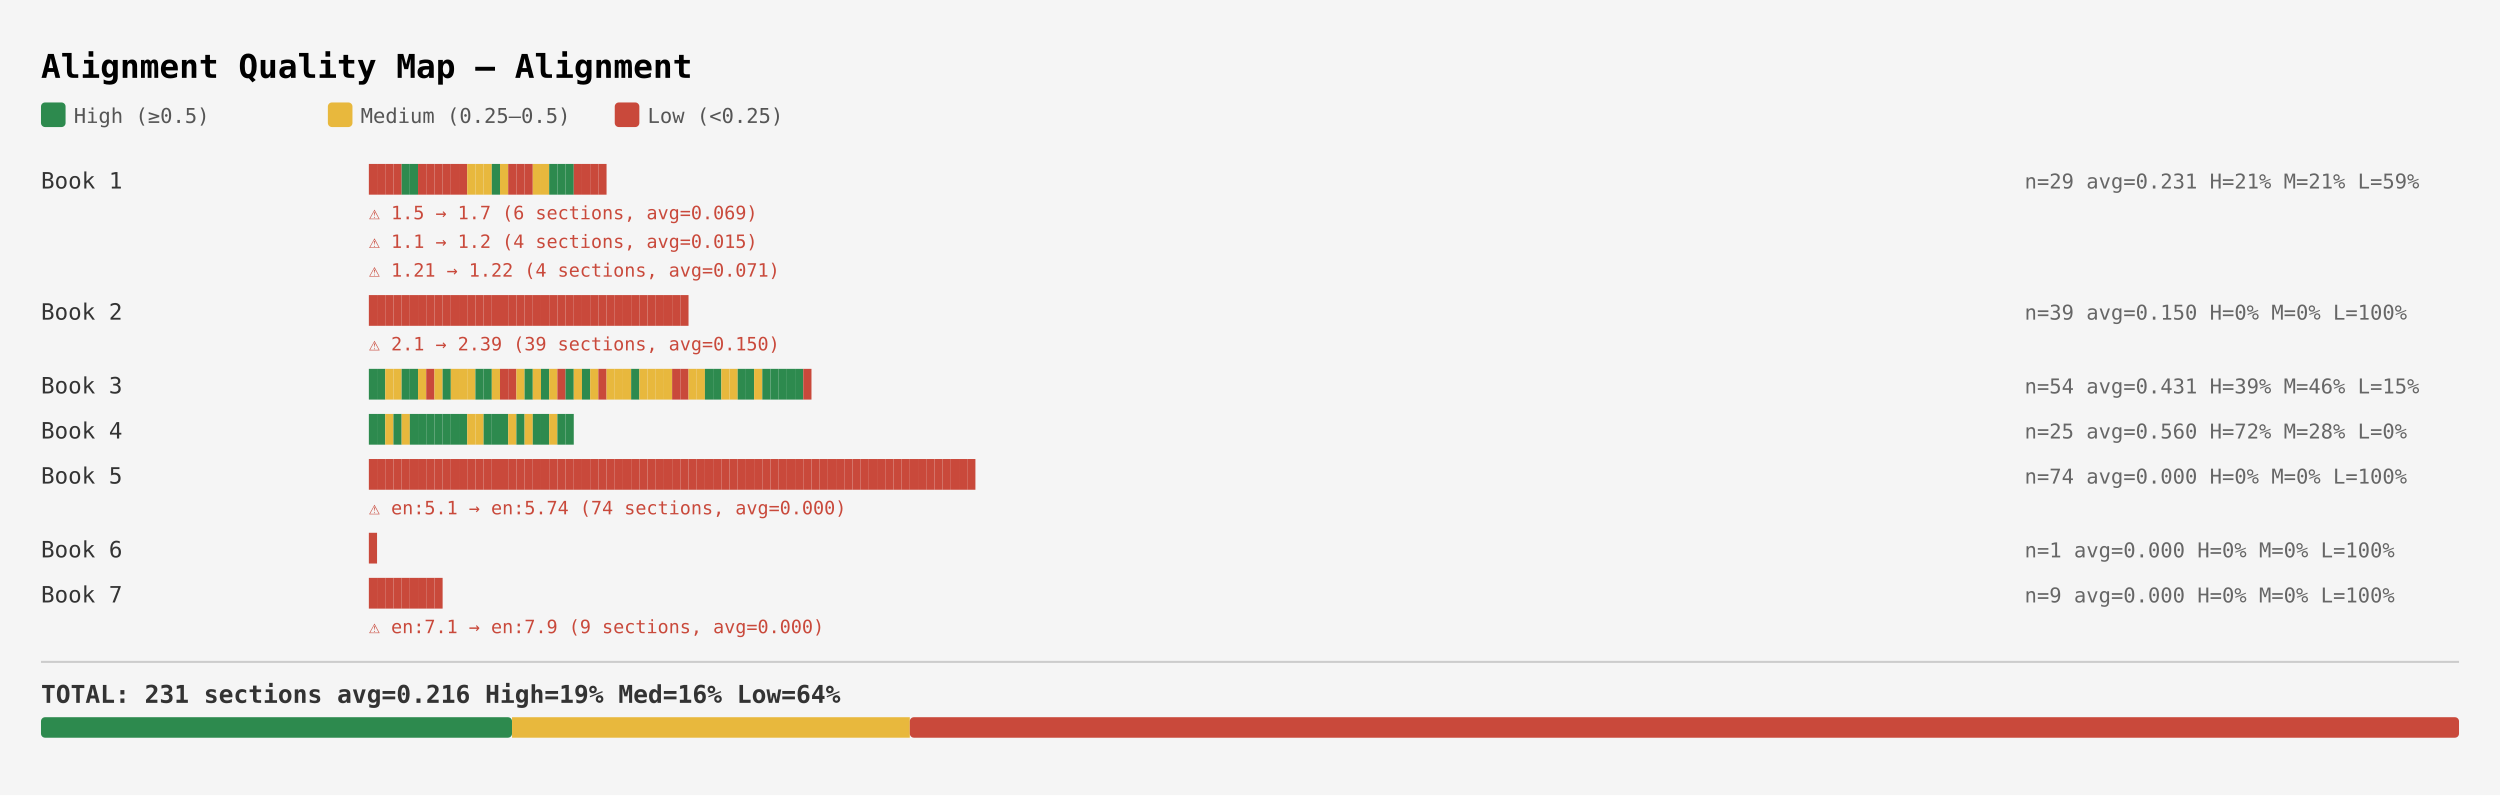
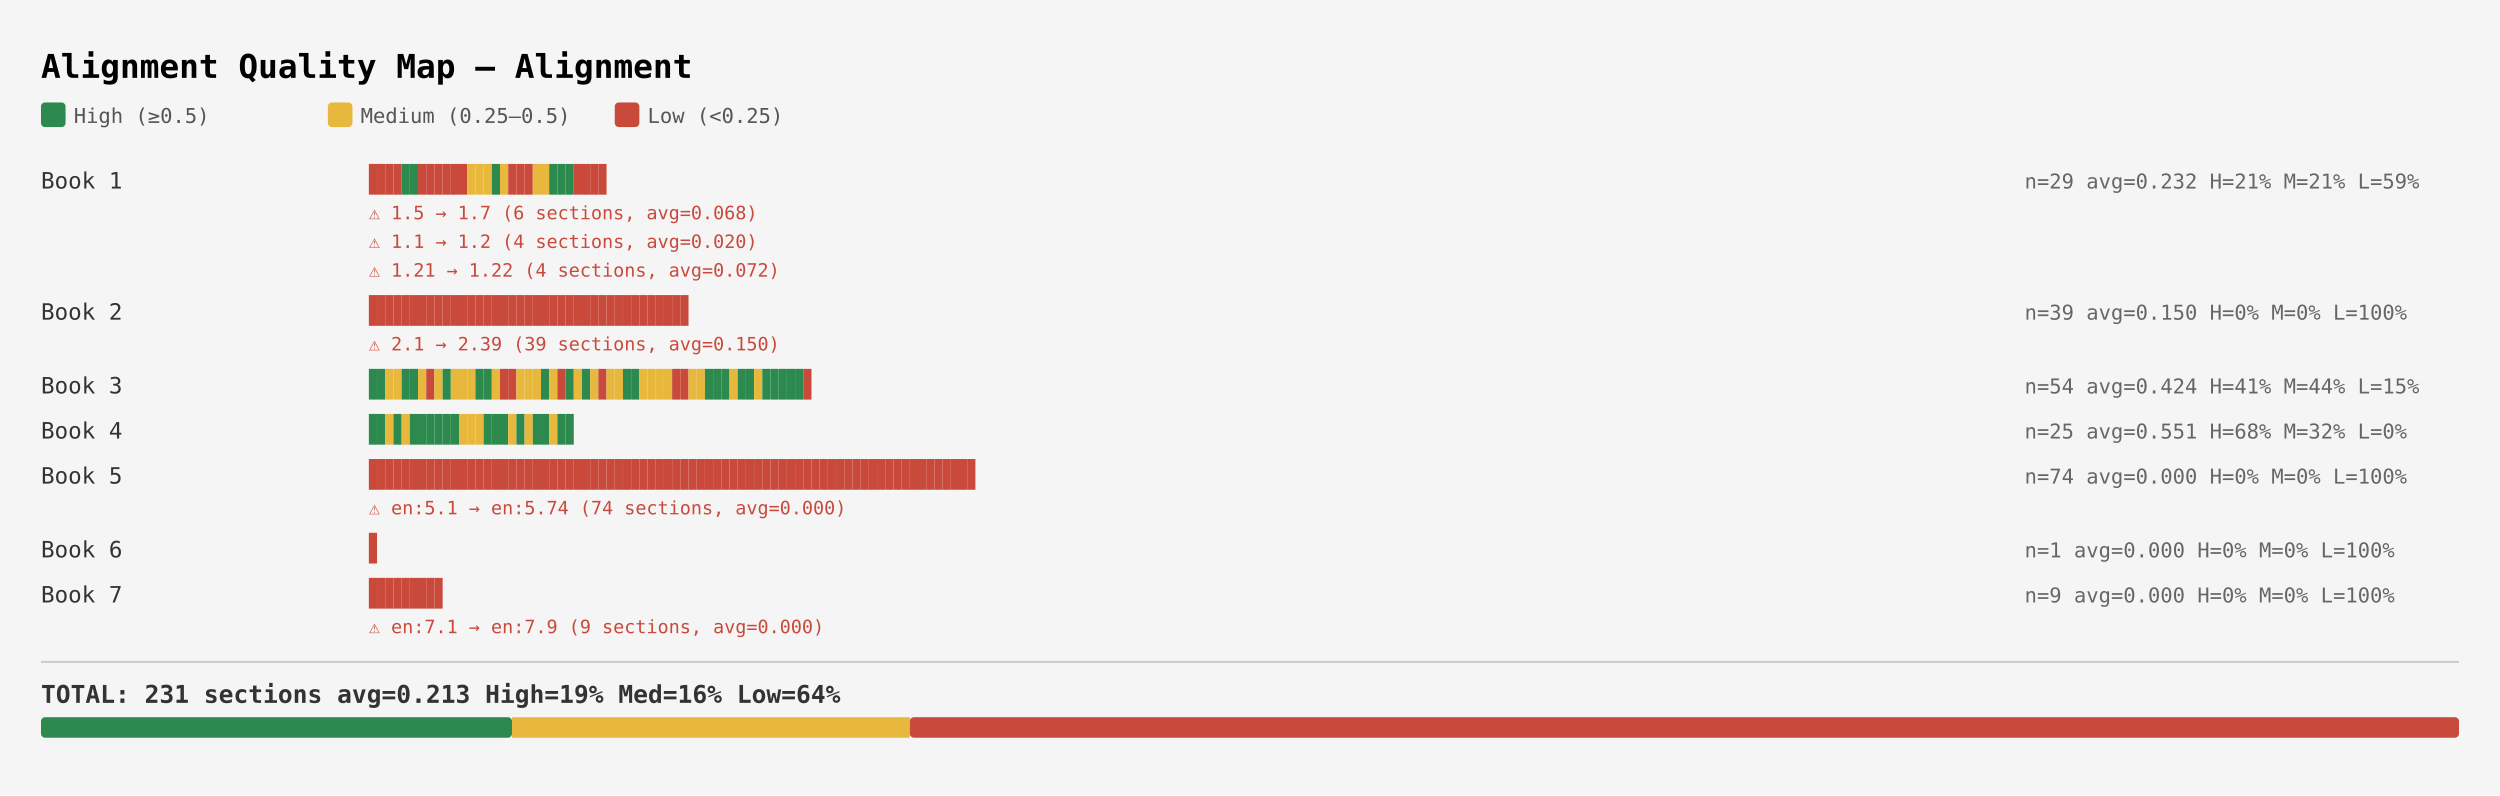
<svg xmlns="http://www.w3.org/2000/svg" width="1220" height="388" viewBox="0 0 1220 388">
  <rect width="1220" height="388" fill="#f5f5f5" />
  <style>
  text { font-family: "SF Mono", "Menlo", "Monaco", monospace; }
  .title { font-size: 16px; font-weight: bold; }
  .subtitle { font-size: 11px; fill: #888; }
  .label { font-size: 11px; fill: #333; }
  .stats { font-size: 10px; fill: #666; }
  .warn { font-size: 9px; fill: #c9493b; }
  .total { font-size: 12px; font-weight: bold; fill: #333; }
  .legend-text { font-size: 10px; fill: #555; }
</style>
  <text x="20" y="38" class="title">Alignment Quality Map — Alignment</text>
  <rect x="20" y="50" width="12" height="12" fill="#2d8a4e" rx="2" />
  <text x="36" y="60" class="legend-text">High (≥0.5)</text>
  <rect x="160" y="50" width="12" height="12" fill="#e8b83d" rx="2" />
  <text x="176" y="60" class="legend-text">Medium (0.25–0.5)</text>
  <rect x="300" y="50" width="12" height="12" fill="#c9493b" rx="2" />
  <text x="316" y="60" class="legend-text">Low (&lt;0.25)</text>
  <text x="20" y="92" class="label">Book 1</text>
-   <text x="988" y="92" class="stats">n=29  avg=0.231  H=21%  M=21%  L=59%</text>
+   <text x="988" y="92" class="stats">n=29  avg=0.232  H=21%  M=21%  L=59%</text>
  <a href="tlg0640.tlg001.perseus-eng80.html#s1-1">
    <rect x="180" y="80" width="4" height="15" fill="#c9493b" />
  </a>
  <a href="tlg0640.tlg001.perseus-eng80.html#s1-2">
    <rect x="184" y="80" width="4" height="15" fill="#c9493b" />
  </a>
  <a href="tlg0640.tlg001.perseus-eng80.html#s1-1">
    <rect x="188" y="80" width="4" height="15" fill="#c9493b" />
  </a>
  <a href="tlg0640.tlg001.perseus-eng80.html#s1-2">
    <rect x="192" y="80" width="4" height="15" fill="#c9493b" />
  </a>
  <a href="tlg0640.tlg001.perseus-eng80.html#s1-3">
    <rect x="196" y="80" width="4" height="15" fill="#2d8a4e" />
  </a>
  <a href="tlg0640.tlg001.perseus-eng80.html#s1-4">
    <rect x="200" y="80" width="4" height="15" fill="#2d8a4e" />
  </a>
  <a href="tlg0640.tlg001.perseus-eng80.html#s1-5">
    <rect x="204" y="80" width="4" height="15" fill="#c9493b" />
  </a>
  <a href="tlg0640.tlg001.perseus-eng80.html#s1-5">
    <rect x="208" y="80" width="4" height="15" fill="#c9493b" />
  </a>
  <a href="tlg0640.tlg001.perseus-eng80.html#s1-6">
    <rect x="212" y="80" width="4" height="15" fill="#c9493b" />
  </a>
  <a href="tlg0640.tlg001.perseus-eng80.html#s1-7">
    <rect x="216" y="80" width="4" height="15" fill="#c9493b" />
  </a>
  <a href="tlg0640.tlg001.perseus-eng80.html#s1-6">
    <rect x="220" y="80" width="4" height="15" fill="#c9493b" />
  </a>
  <a href="tlg0640.tlg001.perseus-eng80.html#s1-7">
    <rect x="224" y="80" width="4" height="15" fill="#c9493b" />
  </a>
  <a href="tlg0640.tlg001.perseus-eng80.html#s1-8">
    <rect x="228" y="80" width="4" height="15" fill="#e8b83d" />
  </a>
  <a href="tlg0640.tlg001.perseus-eng80.html#s1-9">
    <rect x="232" y="80" width="4" height="15" fill="#e8b83d" />
  </a>
  <a href="tlg0640.tlg001.perseus-eng80.html#s1-10">
    <rect x="236" y="80" width="4" height="15" fill="#e8b83d" />
  </a>
  <a href="tlg0640.tlg001.perseus-eng80.html#s1-11">
    <rect x="240" y="80" width="4" height="15" fill="#2d8a4e" />
  </a>
  <a href="tlg0640.tlg001.perseus-eng80.html#s1-12">
    <rect x="244" y="80" width="4" height="15" fill="#e8b83d" />
  </a>
  <a href="tlg0640.tlg001.perseus-eng80.html#s1-13">
    <rect x="248" y="80" width="4" height="15" fill="#c9493b" />
  </a>
  <a href="tlg0640.tlg001.perseus-eng80.html#s1-14">
    <rect x="252" y="80" width="4" height="15" fill="#c9493b" />
  </a>
  <a href="tlg0640.tlg001.perseus-eng80.html#s1-15">
    <rect x="256" y="80" width="4" height="15" fill="#c9493b" />
  </a>
  <a href="tlg0640.tlg001.perseus-eng80.html#s1-16">
    <rect x="260" y="80" width="4" height="15" fill="#e8b83d" />
  </a>
  <a href="tlg0640.tlg001.perseus-eng80.html#s1-17">
    <rect x="264" y="80" width="4" height="15" fill="#e8b83d" />
  </a>
  <a href="tlg0640.tlg001.perseus-eng80.html#s1-18">
    <rect x="268" y="80" width="4" height="15" fill="#2d8a4e" />
  </a>
  <a href="tlg0640.tlg001.perseus-eng80.html#s1-19">
    <rect x="272" y="80" width="4" height="15" fill="#2d8a4e" />
  </a>
  <a href="tlg0640.tlg001.perseus-eng80.html#s1-20">
    <rect x="276" y="80" width="4" height="15" fill="#2d8a4e" />
  </a>
  <a href="tlg0640.tlg001.perseus-eng80.html#s1-21">
    <rect x="280" y="80" width="4" height="15" fill="#c9493b" />
  </a>
  <a href="tlg0640.tlg001.perseus-eng80.html#s1-22">
    <rect x="284" y="80" width="4" height="15" fill="#c9493b" />
  </a>
  <a href="tlg0640.tlg001.perseus-eng80.html#s1-21">
    <rect x="288" y="80" width="4" height="15" fill="#c9493b" />
  </a>
  <a href="tlg0640.tlg001.perseus-eng80.html#s1-22">
    <rect x="292" y="80" width="4" height="15" fill="#c9493b" />
  </a>
-   <text x="180" y="107" class="warn">⚠ 1.5 → 1.7  (6 sections, avg=0.069)</text>
-   <text x="180" y="121" class="warn">⚠ 1.1 → 1.2  (4 sections, avg=0.015)</text>
-   <text x="180" y="135" class="warn">⚠ 1.21 → 1.22  (4 sections, avg=0.071)</text>
+   <text x="180" y="107" class="warn">⚠ 1.5 → 1.7  (6 sections, avg=0.068)</text>
+   <text x="180" y="121" class="warn">⚠ 1.1 → 1.2  (4 sections, avg=0.020)</text>
+   <text x="180" y="135" class="warn">⚠ 1.21 → 1.22  (4 sections, avg=0.072)</text>
  <text x="20" y="156" class="label">Book 2</text>
  <text x="988" y="156" class="stats">n=39  avg=0.150  H=0%  M=0%  L=100%</text>
  <a href="tlg0640.tlg001.perseus-eng80.html#s2-1">
    <rect x="180" y="144" width="4" height="15" fill="#c9493b" />
  </a>
  <a href="tlg0640.tlg001.perseus-eng80.html#s2-2">
    <rect x="184" y="144" width="4" height="15" fill="#c9493b" />
  </a>
  <a href="tlg0640.tlg001.perseus-eng80.html#s2-3">
    <rect x="188" y="144" width="4" height="15" fill="#c9493b" />
  </a>
  <a href="tlg0640.tlg001.perseus-eng80.html#s2-4">
    <rect x="192" y="144" width="4" height="15" fill="#c9493b" />
  </a>
  <a href="tlg0640.tlg001.perseus-eng80.html#s2-5">
    <rect x="196" y="144" width="4" height="15" fill="#c9493b" />
  </a>
  <a href="tlg0640.tlg001.perseus-eng80.html#s2-6">
    <rect x="200" y="144" width="4" height="15" fill="#c9493b" />
  </a>
  <a href="tlg0640.tlg001.perseus-eng80.html#s2-7">
    <rect x="204" y="144" width="4" height="15" fill="#c9493b" />
  </a>
  <a href="tlg0640.tlg001.perseus-eng80.html#s2-8">
    <rect x="208" y="144" width="4" height="15" fill="#c9493b" />
  </a>
  <a href="tlg0640.tlg001.perseus-eng80.html#s2-9">
    <rect x="212" y="144" width="4" height="15" fill="#c9493b" />
  </a>
  <a href="tlg0640.tlg001.perseus-eng80.html#s2-10">
    <rect x="216" y="144" width="4" height="15" fill="#c9493b" />
  </a>
  <a href="tlg0640.tlg001.perseus-eng80.html#s2-11">
    <rect x="220" y="144" width="4" height="15" fill="#c9493b" />
  </a>
  <a href="tlg0640.tlg001.perseus-eng80.html#s2-12">
    <rect x="224" y="144" width="4" height="15" fill="#c9493b" />
  </a>
  <a href="tlg0640.tlg001.perseus-eng80.html#s2-13">
    <rect x="228" y="144" width="4" height="15" fill="#c9493b" />
  </a>
  <a href="tlg0640.tlg001.perseus-eng80.html#s2-14">
    <rect x="232" y="144" width="4" height="15" fill="#c9493b" />
  </a>
  <a href="tlg0640.tlg001.perseus-eng80.html#s2-15">
    <rect x="236" y="144" width="4" height="15" fill="#c9493b" />
  </a>
  <a href="tlg0640.tlg001.perseus-eng80.html#s2-16">
    <rect x="240" y="144" width="4" height="15" fill="#c9493b" />
  </a>
  <a href="tlg0640.tlg001.perseus-eng80.html#s2-17">
    <rect x="244" y="144" width="4" height="15" fill="#c9493b" />
  </a>
  <a href="tlg0640.tlg001.perseus-eng80.html#s2-18">
    <rect x="248" y="144" width="4" height="15" fill="#c9493b" />
  </a>
  <a href="tlg0640.tlg001.perseus-eng80.html#s2-19">
    <rect x="252" y="144" width="4" height="15" fill="#c9493b" />
  </a>
  <a href="tlg0640.tlg001.perseus-eng80.html#s2-20">
    <rect x="256" y="144" width="4" height="15" fill="#c9493b" />
  </a>
  <a href="tlg0640.tlg001.perseus-eng80.html#s2-21">
    <rect x="260" y="144" width="4" height="15" fill="#c9493b" />
  </a>
  <a href="tlg0640.tlg001.perseus-eng80.html#s2-22">
    <rect x="264" y="144" width="4" height="15" fill="#c9493b" />
  </a>
  <a href="tlg0640.tlg001.perseus-eng80.html#s2-23">
    <rect x="268" y="144" width="4" height="15" fill="#c9493b" />
  </a>
  <a href="tlg0640.tlg001.perseus-eng80.html#s2-24">
    <rect x="272" y="144" width="4" height="15" fill="#c9493b" />
  </a>
  <a href="tlg0640.tlg001.perseus-eng80.html#s2-25">
    <rect x="276" y="144" width="4" height="15" fill="#c9493b" />
  </a>
  <a href="tlg0640.tlg001.perseus-eng80.html#s2-26">
    <rect x="280" y="144" width="4" height="15" fill="#c9493b" />
  </a>
  <a href="tlg0640.tlg001.perseus-eng80.html#s2-27">
    <rect x="284" y="144" width="4" height="15" fill="#c9493b" />
  </a>
  <a href="tlg0640.tlg001.perseus-eng80.html#s2-28">
    <rect x="288" y="144" width="4" height="15" fill="#c9493b" />
  </a>
  <a href="tlg0640.tlg001.perseus-eng80.html#s2-29">
    <rect x="292" y="144" width="4" height="15" fill="#c9493b" />
  </a>
  <a href="tlg0640.tlg001.perseus-eng80.html#s2-30">
    <rect x="296" y="144" width="4" height="15" fill="#c9493b" />
  </a>
  <a href="tlg0640.tlg001.perseus-eng80.html#s2-31">
    <rect x="300" y="144" width="4" height="15" fill="#c9493b" />
  </a>
  <a href="tlg0640.tlg001.perseus-eng80.html#s2-32">
    <rect x="304" y="144" width="4" height="15" fill="#c9493b" />
  </a>
  <a href="tlg0640.tlg001.perseus-eng80.html#s2-33">
    <rect x="308" y="144" width="4" height="15" fill="#c9493b" />
  </a>
  <a href="tlg0640.tlg001.perseus-eng80.html#s2-34">
    <rect x="312" y="144" width="4" height="15" fill="#c9493b" />
  </a>
  <a href="tlg0640.tlg001.perseus-eng80.html#s2-35">
    <rect x="316" y="144" width="4" height="15" fill="#c9493b" />
  </a>
  <a href="tlg0640.tlg001.perseus-eng80.html#s2-36">
    <rect x="320" y="144" width="4" height="15" fill="#c9493b" />
  </a>
  <a href="tlg0640.tlg001.perseus-eng80.html#s2-37">
    <rect x="324" y="144" width="4" height="15" fill="#c9493b" />
  </a>
  <a href="tlg0640.tlg001.perseus-eng80.html#s2-38">
    <rect x="328" y="144" width="4" height="15" fill="#c9493b" />
  </a>
  <a href="tlg0640.tlg001.perseus-eng80.html#s2-39">
    <rect x="332" y="144" width="4" height="15" fill="#c9493b" />
  </a>
  <text x="180" y="171" class="warn">⚠ 2.1 → 2.39  (39 sections, avg=0.150)</text>
  <text x="20" y="192" class="label">Book 3</text>
-   <text x="988" y="192" class="stats">n=54  avg=0.431  H=39%  M=46%  L=15%</text>
+   <text x="988" y="192" class="stats">n=54  avg=0.424  H=41%  M=44%  L=15%</text>
  <a href="tlg0640.tlg001.perseus-eng80.html#s3-1">
    <rect x="180" y="180" width="4" height="15" fill="#2d8a4e" />
  </a>
  <a href="tlg0640.tlg001.perseus-eng80.html#s3-1">
    <rect x="184" y="180" width="4" height="15" fill="#2d8a4e" />
  </a>
  <a href="tlg0640.tlg001.perseus-eng80.html#s3-2">
    <rect x="188" y="180" width="4" height="15" fill="#e8b83d" />
  </a>
  <a href="tlg0640.tlg001.perseus-eng80.html#s3-2">
    <rect x="192" y="180" width="4" height="15" fill="#e8b83d" />
  </a>
  <a href="tlg0640.tlg001.perseus-eng80.html#s3-3">
    <rect x="196" y="180" width="4" height="15" fill="#2d8a4e" />
  </a>
  <a href="tlg0640.tlg001.perseus-eng80.html#s3-3">
    <rect x="200" y="180" width="4" height="15" fill="#2d8a4e" />
  </a>
  <a href="tlg0640.tlg001.perseus-eng80.html#s3-4">
    <rect x="204" y="180" width="4" height="15" fill="#e8b83d" />
  </a>
  <a href="tlg0640.tlg001.perseus-eng80.html#s3-5">
    <rect x="208" y="180" width="4" height="15" fill="#c9493b" />
  </a>
  <a href="tlg0640.tlg001.perseus-eng80.html#s3-5">
    <rect x="212" y="180" width="4" height="15" fill="#e8b83d" />
  </a>
  <a href="tlg0640.tlg001.perseus-eng80.html#s3-6">
    <rect x="216" y="180" width="4" height="15" fill="#2d8a4e" />
  </a>
  <a href="tlg0640.tlg001.perseus-eng80.html#s3-7">
    <rect x="220" y="180" width="4" height="15" fill="#e8b83d" />
  </a>
  <a href="tlg0640.tlg001.perseus-eng80.html#s3-7">
    <rect x="224" y="180" width="4" height="15" fill="#e8b83d" />
  </a>
  <a href="tlg0640.tlg001.perseus-eng80.html#s3-8">
    <rect x="228" y="180" width="4" height="15" fill="#e8b83d" />
  </a>
  <a href="tlg0640.tlg001.perseus-eng80.html#s3-9">
    <rect x="232" y="180" width="4" height="15" fill="#2d8a4e" />
  </a>
  <a href="tlg0640.tlg001.perseus-eng80.html#s3-10">
    <rect x="236" y="180" width="4" height="15" fill="#2d8a4e" />
  </a>
  <a href="tlg0640.tlg001.perseus-eng80.html#s3-11">
    <rect x="240" y="180" width="4" height="15" fill="#e8b83d" />
  </a>
  <a href="tlg0640.tlg001.perseus-eng80.html#s3-11">
    <rect x="244" y="180" width="4" height="15" fill="#c9493b" />
  </a>
  <a href="tlg0640.tlg001.perseus-eng80.html#s3-12">
    <rect x="248" y="180" width="4" height="15" fill="#c9493b" />
  </a>
  <a href="tlg0640.tlg001.perseus-eng80.html#s3-12">
    <rect x="252" y="180" width="4" height="15" fill="#e8b83d" />
  </a>
  <a href="tlg0640.tlg001.perseus-eng80.html#s3-13">
-     <rect x="256" y="180" width="4" height="15" fill="#2d8a4e" />
+     <rect x="256" y="180" width="4" height="15" fill="#e8b83d" />
  </a>
  <a href="tlg0640.tlg001.perseus-eng80.html#s3-14">
    <rect x="260" y="180" width="4" height="15" fill="#e8b83d" />
  </a>
  <a href="tlg0640.tlg001.perseus-eng80.html#s3-15">
    <rect x="264" y="180" width="4" height="15" fill="#2d8a4e" />
  </a>
  <a href="tlg0640.tlg001.perseus-eng80.html#s3-16">
    <rect x="268" y="180" width="4" height="15" fill="#e8b83d" />
  </a>
  <a href="tlg0640.tlg001.perseus-eng80.html#s3-17">
    <rect x="272" y="180" width="4" height="15" fill="#c9493b" />
  </a>
  <a href="tlg0640.tlg001.perseus-eng80.html#s3-16">
    <rect x="276" y="180" width="4" height="15" fill="#2d8a4e" />
  </a>
  <a href="tlg0640.tlg001.perseus-eng80.html#s3-17">
    <rect x="280" y="180" width="4" height="15" fill="#e8b83d" />
  </a>
  <a href="tlg0640.tlg001.perseus-eng80.html#s3-18">
    <rect x="284" y="180" width="4" height="15" fill="#2d8a4e" />
  </a>
  <a href="tlg0640.tlg001.perseus-eng80.html#s3-18">
    <rect x="288" y="180" width="4" height="15" fill="#e8b83d" />
  </a>
  <a href="tlg0640.tlg001.perseus-eng80.html#s3-19">
    <rect x="292" y="180" width="4" height="15" fill="#c9493b" />
  </a>
  <a href="tlg0640.tlg001.perseus-eng80.html#s3-20">
    <rect x="296" y="180" width="4" height="15" fill="#e8b83d" />
  </a>
  <a href="tlg0640.tlg001.perseus-eng80.html#s3-21">
    <rect x="300" y="180" width="4" height="15" fill="#e8b83d" />
  </a>
  <a href="tlg0640.tlg001.perseus-eng80.html#s3-22">
-     <rect x="304" y="180" width="4" height="15" fill="#e8b83d" />
+     <rect x="304" y="180" width="4" height="15" fill="#2d8a4e" />
  </a>
  <a href="tlg0640.tlg001.perseus-eng80.html#s3-23">
    <rect x="308" y="180" width="4" height="15" fill="#2d8a4e" />
  </a>
  <a href="tlg0640.tlg001.perseus-eng80.html#s3-24">
    <rect x="312" y="180" width="4" height="15" fill="#e8b83d" />
  </a>
  <a href="tlg0640.tlg001.perseus-eng80.html#s3-25">
    <rect x="316" y="180" width="4" height="15" fill="#e8b83d" />
  </a>
  <a href="tlg0640.tlg001.perseus-eng80.html#s3-26">
    <rect x="320" y="180" width="4" height="15" fill="#e8b83d" />
  </a>
  <a href="tlg0640.tlg001.perseus-eng80.html#s3-27">
    <rect x="324" y="180" width="4" height="15" fill="#e8b83d" />
  </a>
  <a href="tlg0640.tlg001.perseus-eng80.html#s3-28">
    <rect x="328" y="180" width="4" height="15" fill="#c9493b" />
  </a>
  <a href="tlg0640.tlg001.perseus-eng80.html#s3-29">
    <rect x="332" y="180" width="4" height="15" fill="#c9493b" />
  </a>
  <a href="tlg0640.tlg001.perseus-eng80.html#s3-28">
    <rect x="336" y="180" width="4" height="15" fill="#e8b83d" />
  </a>
  <a href="tlg0640.tlg001.perseus-eng80.html#s3-29">
    <rect x="340" y="180" width="4" height="15" fill="#e8b83d" />
  </a>
  <a href="tlg0640.tlg001.perseus-eng80.html#s3-30">
    <rect x="344" y="180" width="4" height="15" fill="#2d8a4e" />
  </a>
  <a href="tlg0640.tlg001.perseus-eng80.html#s3-31">
    <rect x="348" y="180" width="4" height="15" fill="#2d8a4e" />
  </a>
  <a href="tlg0640.tlg001.perseus-eng80.html#s3-32">
-     <rect x="352" y="180" width="4" height="15" fill="#e8b83d" />
+     <rect x="352" y="180" width="4" height="15" fill="#2d8a4e" />
  </a>
  <a href="tlg0640.tlg001.perseus-eng80.html#s3-33">
    <rect x="356" y="180" width="4" height="15" fill="#e8b83d" />
  </a>
  <a href="tlg0640.tlg001.perseus-eng80.html#s3-34">
    <rect x="360" y="180" width="4" height="15" fill="#2d8a4e" />
  </a>
  <a href="tlg0640.tlg001.perseus-eng80.html#s3-35">
    <rect x="364" y="180" width="4" height="15" fill="#2d8a4e" />
  </a>
  <a href="tlg0640.tlg001.perseus-eng80.html#s3-36">
    <rect x="368" y="180" width="4" height="15" fill="#e8b83d" />
  </a>
  <a href="tlg0640.tlg001.perseus-eng80.html#s3-37">
    <rect x="372" y="180" width="4" height="15" fill="#2d8a4e" />
  </a>
  <a href="tlg0640.tlg001.perseus-eng80.html#s3-38">
    <rect x="376" y="180" width="4" height="15" fill="#2d8a4e" />
  </a>
  <a href="tlg0640.tlg001.perseus-eng80.html#s3-39">
    <rect x="380" y="180" width="4" height="15" fill="#2d8a4e" />
  </a>
  <a href="tlg0640.tlg001.perseus-eng80.html#s3-40">
    <rect x="384" y="180" width="4" height="15" fill="#2d8a4e" />
  </a>
  <a href="tlg0640.tlg001.perseus-eng80.html#s3-41">
    <rect x="388" y="180" width="4" height="15" fill="#2d8a4e" />
  </a>
  <a href="tlg0640.tlg001.perseus-eng80.html#s3-42">
    <rect x="392" y="180" width="4" height="15" fill="#c9493b" />
  </a>
  <text x="20" y="214" class="label">Book 4</text>
-   <text x="988" y="214" class="stats">n=25  avg=0.560  H=72%  M=28%  L=0%</text>
+   <text x="988" y="214" class="stats">n=25  avg=0.551  H=68%  M=32%  L=0%</text>
  <a href="tlg0640.tlg001.perseus-eng80.html#s4-1">
    <rect x="180" y="202" width="4" height="15" fill="#2d8a4e" />
  </a>
  <a href="tlg0640.tlg001.perseus-eng80.html#s4-2">
    <rect x="184" y="202" width="4" height="15" fill="#2d8a4e" />
  </a>
  <a href="tlg0640.tlg001.perseus-eng80.html#s4-3">
    <rect x="188" y="202" width="4" height="15" fill="#e8b83d" />
  </a>
  <a href="tlg0640.tlg001.perseus-eng80.html#s4-4">
    <rect x="192" y="202" width="4" height="15" fill="#2d8a4e" />
  </a>
  <a href="tlg0640.tlg001.perseus-eng80.html#s4-5">
    <rect x="196" y="202" width="4" height="15" fill="#e8b83d" />
  </a>
  <a href="tlg0640.tlg001.perseus-eng80.html#s4-6">
    <rect x="200" y="202" width="4" height="15" fill="#2d8a4e" />
  </a>
  <a href="tlg0640.tlg001.perseus-eng80.html#s4-7">
    <rect x="204" y="202" width="4" height="15" fill="#2d8a4e" />
  </a>
  <a href="tlg0640.tlg001.perseus-eng80.html#s4-8">
    <rect x="208" y="202" width="4" height="15" fill="#2d8a4e" />
  </a>
  <a href="tlg0640.tlg001.perseus-eng80.html#s4-9">
    <rect x="212" y="202" width="4" height="15" fill="#2d8a4e" />
  </a>
  <a href="tlg0640.tlg001.perseus-eng80.html#s4-10">
    <rect x="216" y="202" width="4" height="15" fill="#2d8a4e" />
  </a>
  <a href="tlg0640.tlg001.perseus-eng80.html#s4-11">
    <rect x="220" y="202" width="4" height="15" fill="#2d8a4e" />
  </a>
  <a href="tlg0640.tlg001.perseus-eng80.html#s4-12">
-     <rect x="224" y="202" width="4" height="15" fill="#2d8a4e" />
+     <rect x="224" y="202" width="4" height="15" fill="#e8b83d" />
  </a>
  <a href="tlg0640.tlg001.perseus-eng80.html#s4-13-0">
    <rect x="228" y="202" width="4" height="15" fill="#e8b83d" />
  </a>
  <a href="tlg0640.tlg001.perseus-eng80.html#s4-13-1">
    <rect x="232" y="202" width="4" height="15" fill="#e8b83d" />
  </a>
  <a href="tlg0640.tlg001.perseus-eng80.html#s4-14">
    <rect x="236" y="202" width="4" height="15" fill="#2d8a4e" />
  </a>
  <a href="tlg0640.tlg001.perseus-eng80.html#s4-15">
    <rect x="240" y="202" width="4" height="15" fill="#2d8a4e" />
  </a>
  <a href="tlg0640.tlg001.perseus-eng80.html#s4-16-0">
    <rect x="244" y="202" width="4" height="15" fill="#2d8a4e" />
  </a>
  <a href="tlg0640.tlg001.perseus-eng80.html#s4-16-1">
    <rect x="248" y="202" width="4" height="15" fill="#e8b83d" />
  </a>
  <a href="tlg0640.tlg001.perseus-eng80.html#s4-17-0">
    <rect x="252" y="202" width="4" height="15" fill="#2d8a4e" />
  </a>
  <a href="tlg0640.tlg001.perseus-eng80.html#s4-17-1">
    <rect x="256" y="202" width="4" height="15" fill="#e8b83d" />
  </a>
  <a href="tlg0640.tlg001.perseus-eng80.html#s4-18-0">
    <rect x="260" y="202" width="4" height="15" fill="#2d8a4e" />
  </a>
  <a href="tlg0640.tlg001.perseus-eng80.html#s4-18-1">
    <rect x="264" y="202" width="4" height="15" fill="#2d8a4e" />
  </a>
  <a href="tlg0640.tlg001.perseus-eng80.html#s4-19-0">
    <rect x="268" y="202" width="4" height="15" fill="#e8b83d" />
  </a>
  <a href="tlg0640.tlg001.perseus-eng80.html#s4-19-1">
    <rect x="272" y="202" width="4" height="15" fill="#2d8a4e" />
  </a>
  <a href="tlg0640.tlg001.perseus-eng80.html#s4-19-2">
    <rect x="276" y="202" width="4" height="15" fill="#2d8a4e" />
  </a>
  <text x="20" y="236" class="label">Book 5</text>
  <text x="988" y="236" class="stats">n=74  avg=0.000  H=0%  M=0%  L=100%</text>
  <a href="tlg0640.tlg001.perseus-eng80.html#sen:5-1">
    <rect x="180" y="224" width="4" height="15" fill="#c9493b" />
  </a>
  <a href="tlg0640.tlg001.perseus-eng80.html#sen:5-2">
    <rect x="184" y="224" width="4" height="15" fill="#c9493b" />
  </a>
  <a href="tlg0640.tlg001.perseus-eng80.html#sen:5-3">
    <rect x="188" y="224" width="4" height="15" fill="#c9493b" />
  </a>
  <a href="tlg0640.tlg001.perseus-eng80.html#sen:5-4">
    <rect x="192" y="224" width="4" height="15" fill="#c9493b" />
  </a>
  <a href="tlg0640.tlg001.perseus-eng80.html#sen:5-5">
    <rect x="196" y="224" width="4" height="15" fill="#c9493b" />
  </a>
  <a href="tlg0640.tlg001.perseus-eng80.html#sen:5-6">
    <rect x="200" y="224" width="4" height="15" fill="#c9493b" />
  </a>
  <a href="tlg0640.tlg001.perseus-eng80.html#sen:5-7">
    <rect x="204" y="224" width="4" height="15" fill="#c9493b" />
  </a>
  <a href="tlg0640.tlg001.perseus-eng80.html#sen:5-8">
    <rect x="208" y="224" width="4" height="15" fill="#c9493b" />
  </a>
  <a href="tlg0640.tlg001.perseus-eng80.html#sen:5-9">
    <rect x="212" y="224" width="4" height="15" fill="#c9493b" />
  </a>
  <a href="tlg0640.tlg001.perseus-eng80.html#sen:5-10">
    <rect x="216" y="224" width="4" height="15" fill="#c9493b" />
  </a>
  <a href="tlg0640.tlg001.perseus-eng80.html#sen:5-11">
    <rect x="220" y="224" width="4" height="15" fill="#c9493b" />
  </a>
  <a href="tlg0640.tlg001.perseus-eng80.html#sen:5-12">
    <rect x="224" y="224" width="4" height="15" fill="#c9493b" />
  </a>
  <a href="tlg0640.tlg001.perseus-eng80.html#sen:5-13">
    <rect x="228" y="224" width="4" height="15" fill="#c9493b" />
  </a>
  <a href="tlg0640.tlg001.perseus-eng80.html#sen:5-14">
    <rect x="232" y="224" width="4" height="15" fill="#c9493b" />
  </a>
  <a href="tlg0640.tlg001.perseus-eng80.html#sen:5-15">
    <rect x="236" y="224" width="4" height="15" fill="#c9493b" />
  </a>
  <a href="tlg0640.tlg001.perseus-eng80.html#sen:5-16">
    <rect x="240" y="224" width="4" height="15" fill="#c9493b" />
  </a>
  <a href="tlg0640.tlg001.perseus-eng80.html#sen:5-17">
    <rect x="244" y="224" width="4" height="15" fill="#c9493b" />
  </a>
  <a href="tlg0640.tlg001.perseus-eng80.html#sen:5-18">
    <rect x="248" y="224" width="4" height="15" fill="#c9493b" />
  </a>
  <a href="tlg0640.tlg001.perseus-eng80.html#sen:5-19">
    <rect x="252" y="224" width="4" height="15" fill="#c9493b" />
  </a>
  <a href="tlg0640.tlg001.perseus-eng80.html#sen:5-20">
    <rect x="256" y="224" width="4" height="15" fill="#c9493b" />
  </a>
  <a href="tlg0640.tlg001.perseus-eng80.html#sen:5-21">
    <rect x="260" y="224" width="4" height="15" fill="#c9493b" />
  </a>
  <a href="tlg0640.tlg001.perseus-eng80.html#sen:5-22">
    <rect x="264" y="224" width="4" height="15" fill="#c9493b" />
  </a>
  <a href="tlg0640.tlg001.perseus-eng80.html#sen:5-23">
    <rect x="268" y="224" width="4" height="15" fill="#c9493b" />
  </a>
  <a href="tlg0640.tlg001.perseus-eng80.html#sen:5-24">
    <rect x="272" y="224" width="4" height="15" fill="#c9493b" />
  </a>
  <a href="tlg0640.tlg001.perseus-eng80.html#sen:5-25">
    <rect x="276" y="224" width="4" height="15" fill="#c9493b" />
  </a>
  <a href="tlg0640.tlg001.perseus-eng80.html#sen:5-26">
    <rect x="280" y="224" width="4" height="15" fill="#c9493b" />
  </a>
  <a href="tlg0640.tlg001.perseus-eng80.html#sen:5-27">
    <rect x="284" y="224" width="4" height="15" fill="#c9493b" />
  </a>
  <a href="tlg0640.tlg001.perseus-eng80.html#sen:5-28">
    <rect x="288" y="224" width="4" height="15" fill="#c9493b" />
  </a>
  <a href="tlg0640.tlg001.perseus-eng80.html#sen:5-29">
    <rect x="292" y="224" width="4" height="15" fill="#c9493b" />
  </a>
  <a href="tlg0640.tlg001.perseus-eng80.html#sen:5-30">
    <rect x="296" y="224" width="4" height="15" fill="#c9493b" />
  </a>
  <a href="tlg0640.tlg001.perseus-eng80.html#sen:5-31">
    <rect x="300" y="224" width="4" height="15" fill="#c9493b" />
  </a>
  <a href="tlg0640.tlg001.perseus-eng80.html#sen:5-32">
    <rect x="304" y="224" width="4" height="15" fill="#c9493b" />
  </a>
  <a href="tlg0640.tlg001.perseus-eng80.html#sen:5-33">
    <rect x="308" y="224" width="4" height="15" fill="#c9493b" />
  </a>
  <a href="tlg0640.tlg001.perseus-eng80.html#sen:5-34">
    <rect x="312" y="224" width="4" height="15" fill="#c9493b" />
  </a>
  <a href="tlg0640.tlg001.perseus-eng80.html#sen:5-35">
    <rect x="316" y="224" width="4" height="15" fill="#c9493b" />
  </a>
  <a href="tlg0640.tlg001.perseus-eng80.html#sen:5-36">
    <rect x="320" y="224" width="4" height="15" fill="#c9493b" />
  </a>
  <a href="tlg0640.tlg001.perseus-eng80.html#sen:5-37">
    <rect x="324" y="224" width="4" height="15" fill="#c9493b" />
  </a>
  <a href="tlg0640.tlg001.perseus-eng80.html#sen:5-38">
    <rect x="328" y="224" width="4" height="15" fill="#c9493b" />
  </a>
  <a href="tlg0640.tlg001.perseus-eng80.html#sen:5-39">
    <rect x="332" y="224" width="4" height="15" fill="#c9493b" />
  </a>
  <a href="tlg0640.tlg001.perseus-eng80.html#sen:5-40">
    <rect x="336" y="224" width="4" height="15" fill="#c9493b" />
  </a>
  <a href="tlg0640.tlg001.perseus-eng80.html#sen:5-41">
    <rect x="340" y="224" width="4" height="15" fill="#c9493b" />
  </a>
  <a href="tlg0640.tlg001.perseus-eng80.html#sen:5-42">
    <rect x="344" y="224" width="4" height="15" fill="#c9493b" />
  </a>
  <a href="tlg0640.tlg001.perseus-eng80.html#sen:5-43">
    <rect x="348" y="224" width="4" height="15" fill="#c9493b" />
  </a>
  <a href="tlg0640.tlg001.perseus-eng80.html#sen:5-44">
    <rect x="352" y="224" width="4" height="15" fill="#c9493b" />
  </a>
  <a href="tlg0640.tlg001.perseus-eng80.html#sen:5-45">
    <rect x="356" y="224" width="4" height="15" fill="#c9493b" />
  </a>
  <a href="tlg0640.tlg001.perseus-eng80.html#sen:5-46">
    <rect x="360" y="224" width="4" height="15" fill="#c9493b" />
  </a>
  <a href="tlg0640.tlg001.perseus-eng80.html#sen:5-47">
    <rect x="364" y="224" width="4" height="15" fill="#c9493b" />
  </a>
  <a href="tlg0640.tlg001.perseus-eng80.html#sen:5-48">
    <rect x="368" y="224" width="4" height="15" fill="#c9493b" />
  </a>
  <a href="tlg0640.tlg001.perseus-eng80.html#sen:5-49">
    <rect x="372" y="224" width="4" height="15" fill="#c9493b" />
  </a>
  <a href="tlg0640.tlg001.perseus-eng80.html#sen:5-50">
    <rect x="376" y="224" width="4" height="15" fill="#c9493b" />
  </a>
  <a href="tlg0640.tlg001.perseus-eng80.html#sen:5-51">
    <rect x="380" y="224" width="4" height="15" fill="#c9493b" />
  </a>
  <a href="tlg0640.tlg001.perseus-eng80.html#sen:5-52">
    <rect x="384" y="224" width="4" height="15" fill="#c9493b" />
  </a>
  <a href="tlg0640.tlg001.perseus-eng80.html#sen:5-53">
    <rect x="388" y="224" width="4" height="15" fill="#c9493b" />
  </a>
  <a href="tlg0640.tlg001.perseus-eng80.html#sen:5-54">
    <rect x="392" y="224" width="4" height="15" fill="#c9493b" />
  </a>
  <a href="tlg0640.tlg001.perseus-eng80.html#sen:5-55">
    <rect x="396" y="224" width="4" height="15" fill="#c9493b" />
  </a>
  <a href="tlg0640.tlg001.perseus-eng80.html#sen:5-56">
    <rect x="400" y="224" width="4" height="15" fill="#c9493b" />
  </a>
  <a href="tlg0640.tlg001.perseus-eng80.html#sen:5-57">
    <rect x="404" y="224" width="4" height="15" fill="#c9493b" />
  </a>
  <a href="tlg0640.tlg001.perseus-eng80.html#sen:5-58">
    <rect x="408" y="224" width="4" height="15" fill="#c9493b" />
  </a>
  <a href="tlg0640.tlg001.perseus-eng80.html#sen:5-59">
    <rect x="412" y="224" width="4" height="15" fill="#c9493b" />
  </a>
  <a href="tlg0640.tlg001.perseus-eng80.html#sen:5-60">
    <rect x="416" y="224" width="4" height="15" fill="#c9493b" />
  </a>
  <a href="tlg0640.tlg001.perseus-eng80.html#sen:5-61">
    <rect x="420" y="224" width="4" height="15" fill="#c9493b" />
  </a>
  <a href="tlg0640.tlg001.perseus-eng80.html#sen:5-62">
    <rect x="424" y="224" width="4" height="15" fill="#c9493b" />
  </a>
  <a href="tlg0640.tlg001.perseus-eng80.html#sen:5-63">
    <rect x="428" y="224" width="4" height="15" fill="#c9493b" />
  </a>
  <a href="tlg0640.tlg001.perseus-eng80.html#sen:5-64">
    <rect x="432" y="224" width="4" height="15" fill="#c9493b" />
  </a>
  <a href="tlg0640.tlg001.perseus-eng80.html#sen:5-65">
    <rect x="436" y="224" width="4" height="15" fill="#c9493b" />
  </a>
  <a href="tlg0640.tlg001.perseus-eng80.html#sen:5-66">
    <rect x="440" y="224" width="4" height="15" fill="#c9493b" />
  </a>
  <a href="tlg0640.tlg001.perseus-eng80.html#sen:5-67">
    <rect x="444" y="224" width="4" height="15" fill="#c9493b" />
  </a>
  <a href="tlg0640.tlg001.perseus-eng80.html#sen:5-68">
    <rect x="448" y="224" width="4" height="15" fill="#c9493b" />
  </a>
  <a href="tlg0640.tlg001.perseus-eng80.html#sen:5-69">
    <rect x="452" y="224" width="4" height="15" fill="#c9493b" />
  </a>
  <a href="tlg0640.tlg001.perseus-eng80.html#sen:5-70">
    <rect x="456" y="224" width="4" height="15" fill="#c9493b" />
  </a>
  <a href="tlg0640.tlg001.perseus-eng80.html#sen:5-71">
    <rect x="460" y="224" width="4" height="15" fill="#c9493b" />
  </a>
  <a href="tlg0640.tlg001.perseus-eng80.html#sen:5-72">
    <rect x="464" y="224" width="4" height="15" fill="#c9493b" />
  </a>
  <a href="tlg0640.tlg001.perseus-eng80.html#sen:5-73">
    <rect x="468" y="224" width="4" height="15" fill="#c9493b" />
  </a>
  <a href="tlg0640.tlg001.perseus-eng80.html#sen:5-74">
    <rect x="472" y="224" width="4" height="15" fill="#c9493b" />
  </a>
  <text x="180" y="251" class="warn">⚠ en:5.1 → en:5.74  (74 sections, avg=0.000)</text>
  <text x="20" y="272" class="label">Book 6</text>
  <text x="988" y="272" class="stats">n=1  avg=0.000  H=0%  M=0%  L=100%</text>
  <a href="tlg0640.tlg001.perseus-eng80.html#sen:6-1">
    <rect x="180" y="260" width="4" height="15" fill="#c9493b" />
  </a>
  <text x="20" y="294" class="label">Book 7</text>
  <text x="988" y="294" class="stats">n=9  avg=0.000  H=0%  M=0%  L=100%</text>
  <a href="tlg0640.tlg001.perseus-eng80.html#sen:7-1">
    <rect x="180" y="282" width="4" height="15" fill="#c9493b" />
  </a>
  <a href="tlg0640.tlg001.perseus-eng80.html#sen:7-2">
    <rect x="184" y="282" width="4" height="15" fill="#c9493b" />
  </a>
  <a href="tlg0640.tlg001.perseus-eng80.html#sen:7-3">
    <rect x="188" y="282" width="4" height="15" fill="#c9493b" />
  </a>
  <a href="tlg0640.tlg001.perseus-eng80.html#sen:7-4">
    <rect x="192" y="282" width="4" height="15" fill="#c9493b" />
  </a>
  <a href="tlg0640.tlg001.perseus-eng80.html#sen:7-5">
    <rect x="196" y="282" width="4" height="15" fill="#c9493b" />
  </a>
  <a href="tlg0640.tlg001.perseus-eng80.html#sen:7-6">
    <rect x="200" y="282" width="4" height="15" fill="#c9493b" />
  </a>
  <a href="tlg0640.tlg001.perseus-eng80.html#sen:7-7">
    <rect x="204" y="282" width="4" height="15" fill="#c9493b" />
  </a>
  <a href="tlg0640.tlg001.perseus-eng80.html#sen:7-8">
    <rect x="208" y="282" width="4" height="15" fill="#c9493b" />
  </a>
  <a href="tlg0640.tlg001.perseus-eng80.html#sen:7-9">
    <rect x="212" y="282" width="4" height="15" fill="#c9493b" />
  </a>
  <text x="180" y="309" class="warn">⚠ en:7.1 → en:7.9  (9 sections, avg=0.000)</text>
  <line x1="20" y1="323" x2="1200" y2="323" stroke="#ccc" stroke-width="1" />
-   <text x="20" y="343" class="total">TOTAL: 231 sections   avg=0.216   High=19%   Med=16%   Low=64%</text>
+   <text x="20" y="343" class="total">TOTAL: 231 sections   avg=0.213   High=19%   Med=16%   Low=64%</text>
  <rect x="20" y="350" width="229.87" height="10" fill="#2d8a4e" rx="2" />
  <rect x="249.87" y="350" width="194.113" height="10" fill="#e8b83d" />
  <rect x="443.983" y="350" width="756.017" height="10" fill="#c9493b" rx="2" />
</svg>
